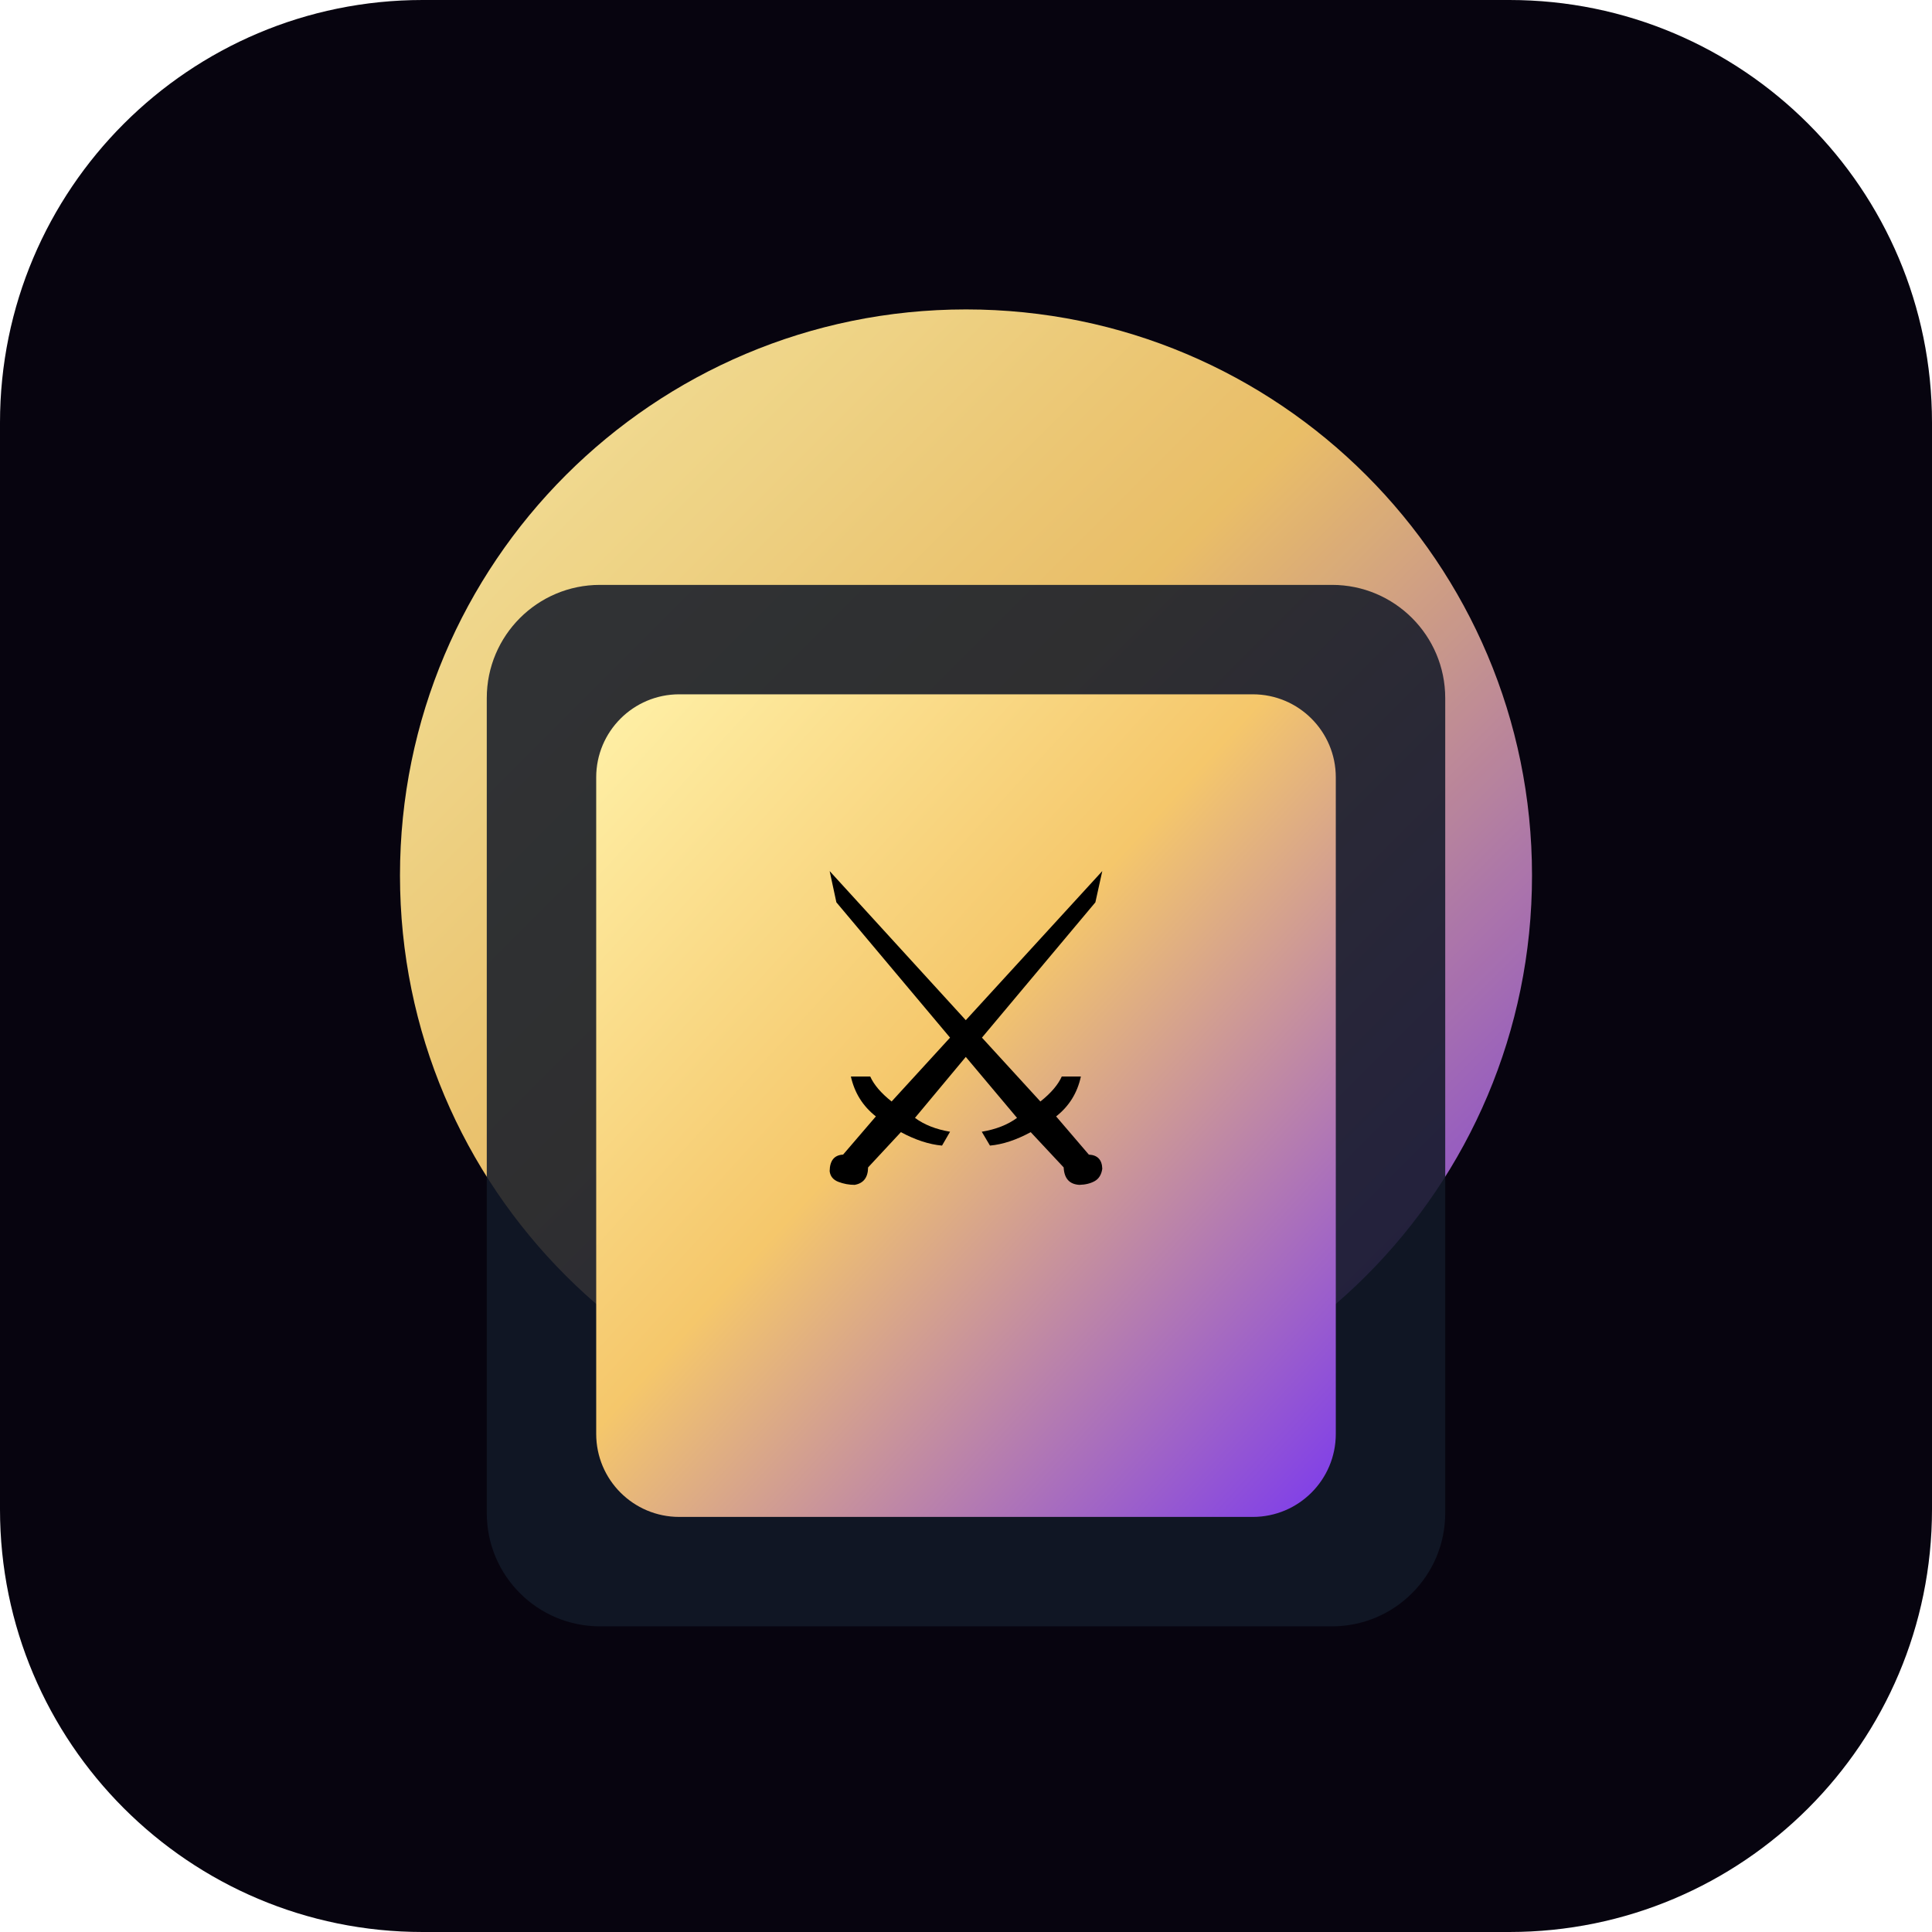
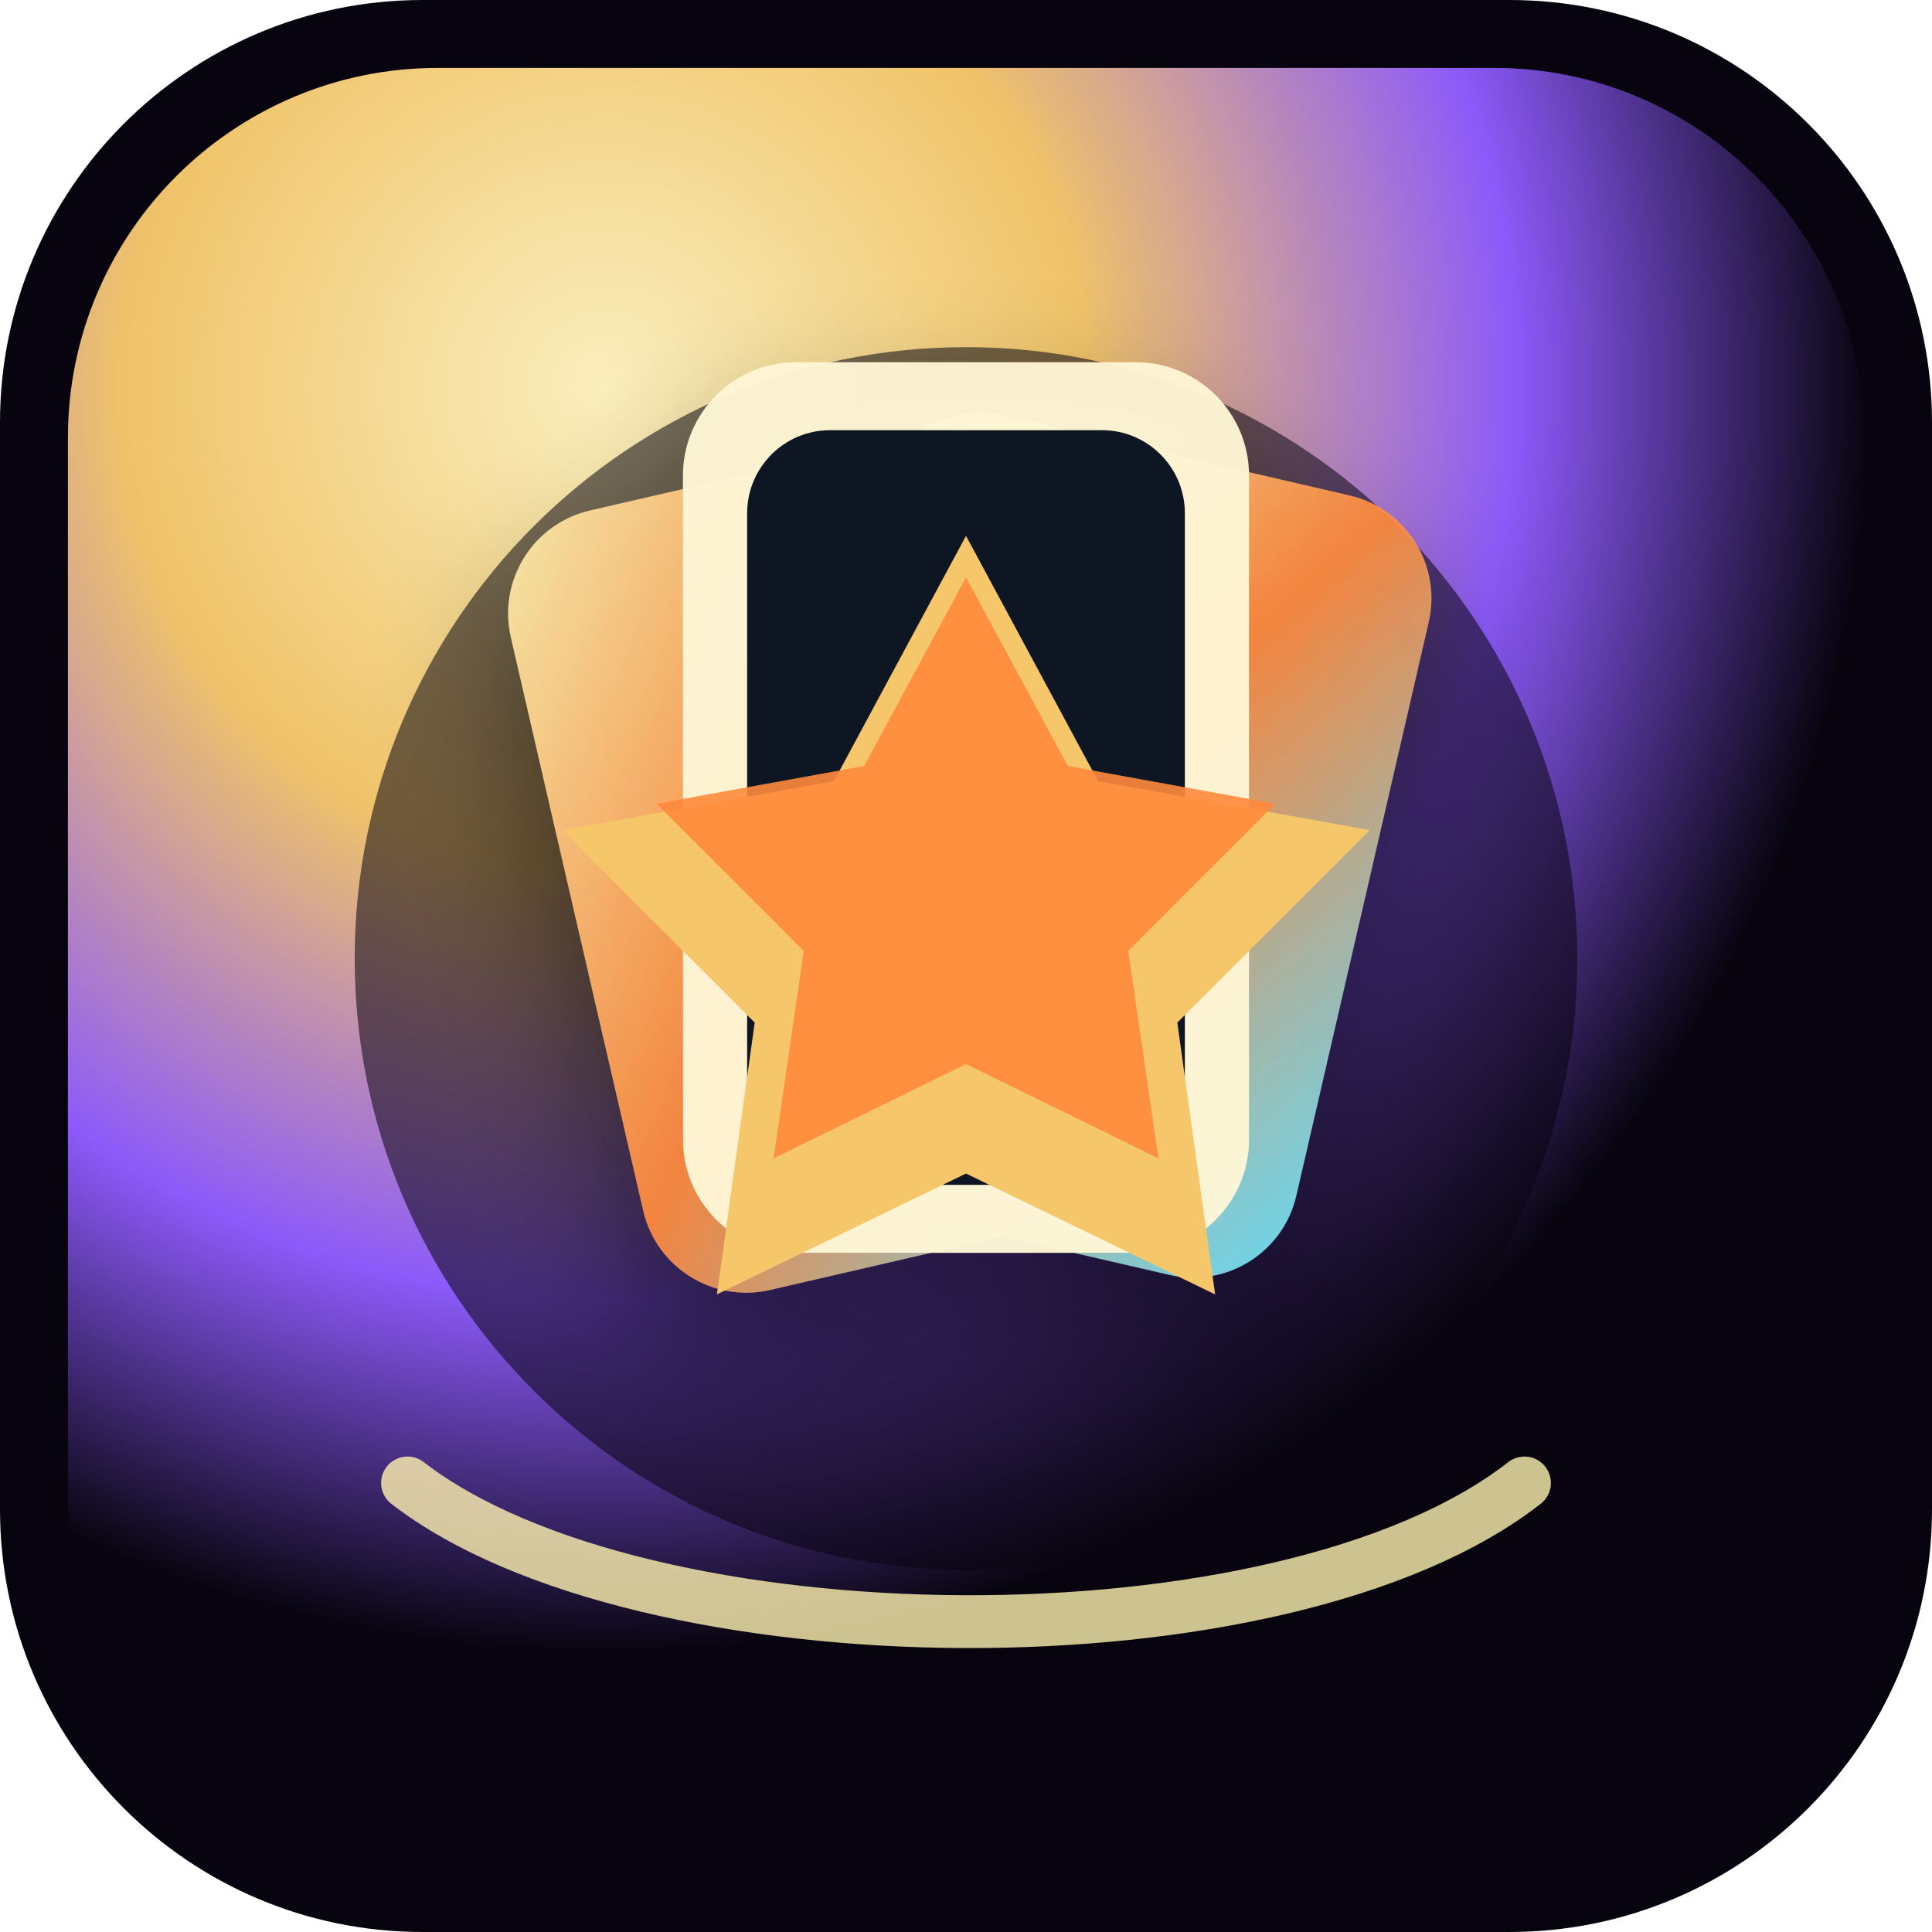
<svg xmlns="http://www.w3.org/2000/svg" viewBox="0 0 512 512">
  <defs>
-     <linearGradient id="g" x1="0" x2="1" y1="0" y2="1">
-       <stop stop-color="#fff1a8" />
-       <stop offset=".45" stop-color="#f5c76b" />
-       <stop offset="1" stop-color="#7c3aed" />
+     <radialGradient id="g1" cx="30%" cy="18%" r="70%">
+       <stop offset="0%" stop-color="#fff4c2" />
+       <stop offset="38%" stop-color="#f5c76b" />
+       <stop offset="72%" stop-color="#8f5cff" />
+       <stop offset="100%" stop-color="#07040f" />
+     </radialGradient>
+     <linearGradient id="g2" x1="0" x2="1" y1="0" y2="1">
+       <stop offset="0" stop-color="#fff2b0" />
+       <stop offset=".45" stop-color="#ff8a3d" />
+       <stop offset="1" stop-color="#6ee7ff" />
    </linearGradient>
+     <filter id="s" x="-20%" y="-20%" width="140%" height="140%">
+       <feDropShadow dx="0" dy="18" stdDeviation="18" flood-color="#000" flood-opacity=".45" />
+     </filter>
  </defs>
  <rect width="512" height="512" rx="112" fill="#07040f" />
-   <circle cx="256" cy="232" r="150" fill="url(#g)" opacity=".95" />
-   <path d="M159 155h194a30 30 0 0 1 30 30v216a30 30 0 0 1-30 30H159a30 30 0 0 1-30-30V185a30 30 0 0 1 30-30Z" fill="#111827" opacity=".86" />
-   <path d="M180 184h152a22 22 0 0 1 22 22v174a22 22 0 0 1-22 22H180a22 22 0 0 1-22-22V206a22 22 0 0 1 22-22Z" fill="url(#g)" />
-   <text x="256" y="314" text-anchor="middle" font-size="114" font-family="Arial, sans-serif">⚔️</text>
+   <rect x="18" y="18" width="476" height="476" rx="98" fill="url(#g1)" opacity=".98" />
+   <circle cx="256" cy="254" r="162" fill="#07040f" opacity=".55" />
+   <g filter="url(#s)">
+     <rect x="151" y="122" width="150" height="212" rx="28" fill="url(#g2)" transform="rotate(-13 226 228)" opacity=".92" />
+     <rect x="213" y="118" width="150" height="212" rx="28" fill="url(#g2)" transform="rotate(13 288 224)" opacity=".92" />
+     <rect x="181" y="96" width="150" height="236" rx="30" fill="#fff7d6" opacity=".96" />
+     <rect x="198" y="114" width="116" height="200" rx="22" fill="#111523" />
+     <path d="M256 142l35 65 72 13-51 51 10 72-66-32-66 32 10-72-51-51 72-13z" fill="#f5c76b" />
+     <path d="M256 153l27 50 55 10-39 39 8 55-51-25-51 25 8-55-39-39 55-10z" fill="#ff8a3d" opacity=".9" />
+   </g>
+   <path d="M108 393c62 48 232 50 296 0" fill="none" stroke="#fff2b0" stroke-width="14" stroke-linecap="round" opacity=".8" />
</svg>
